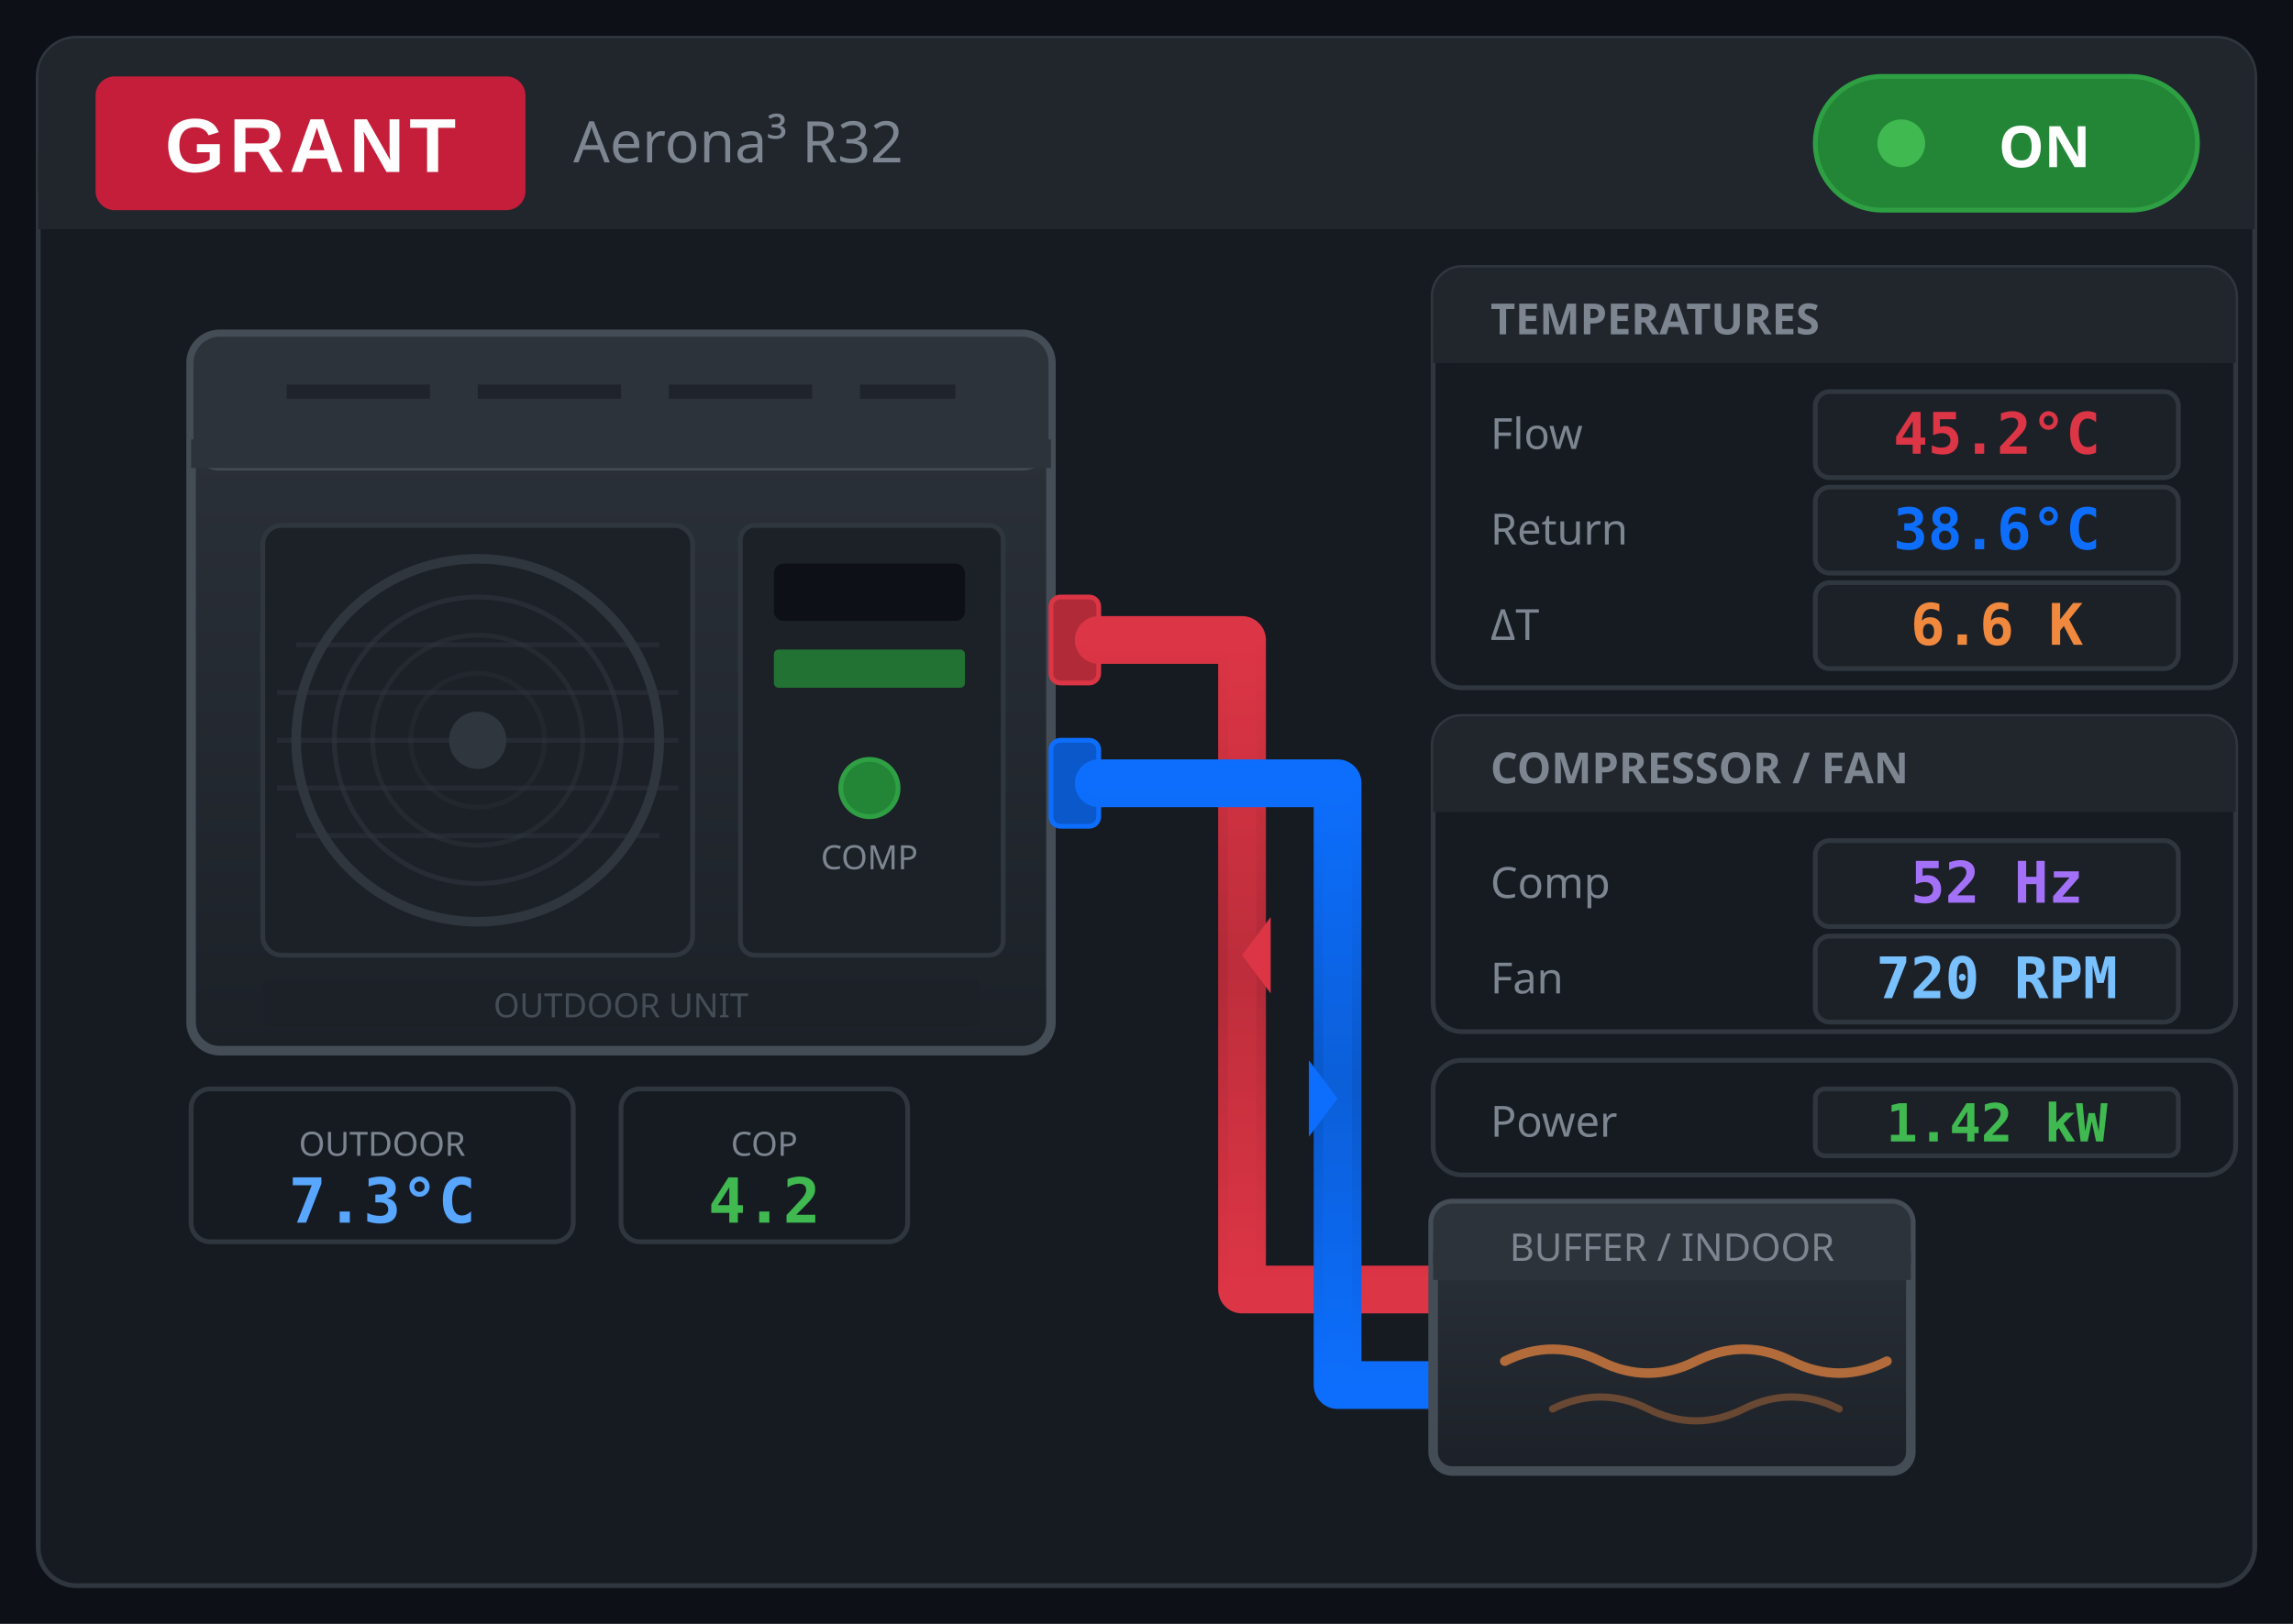
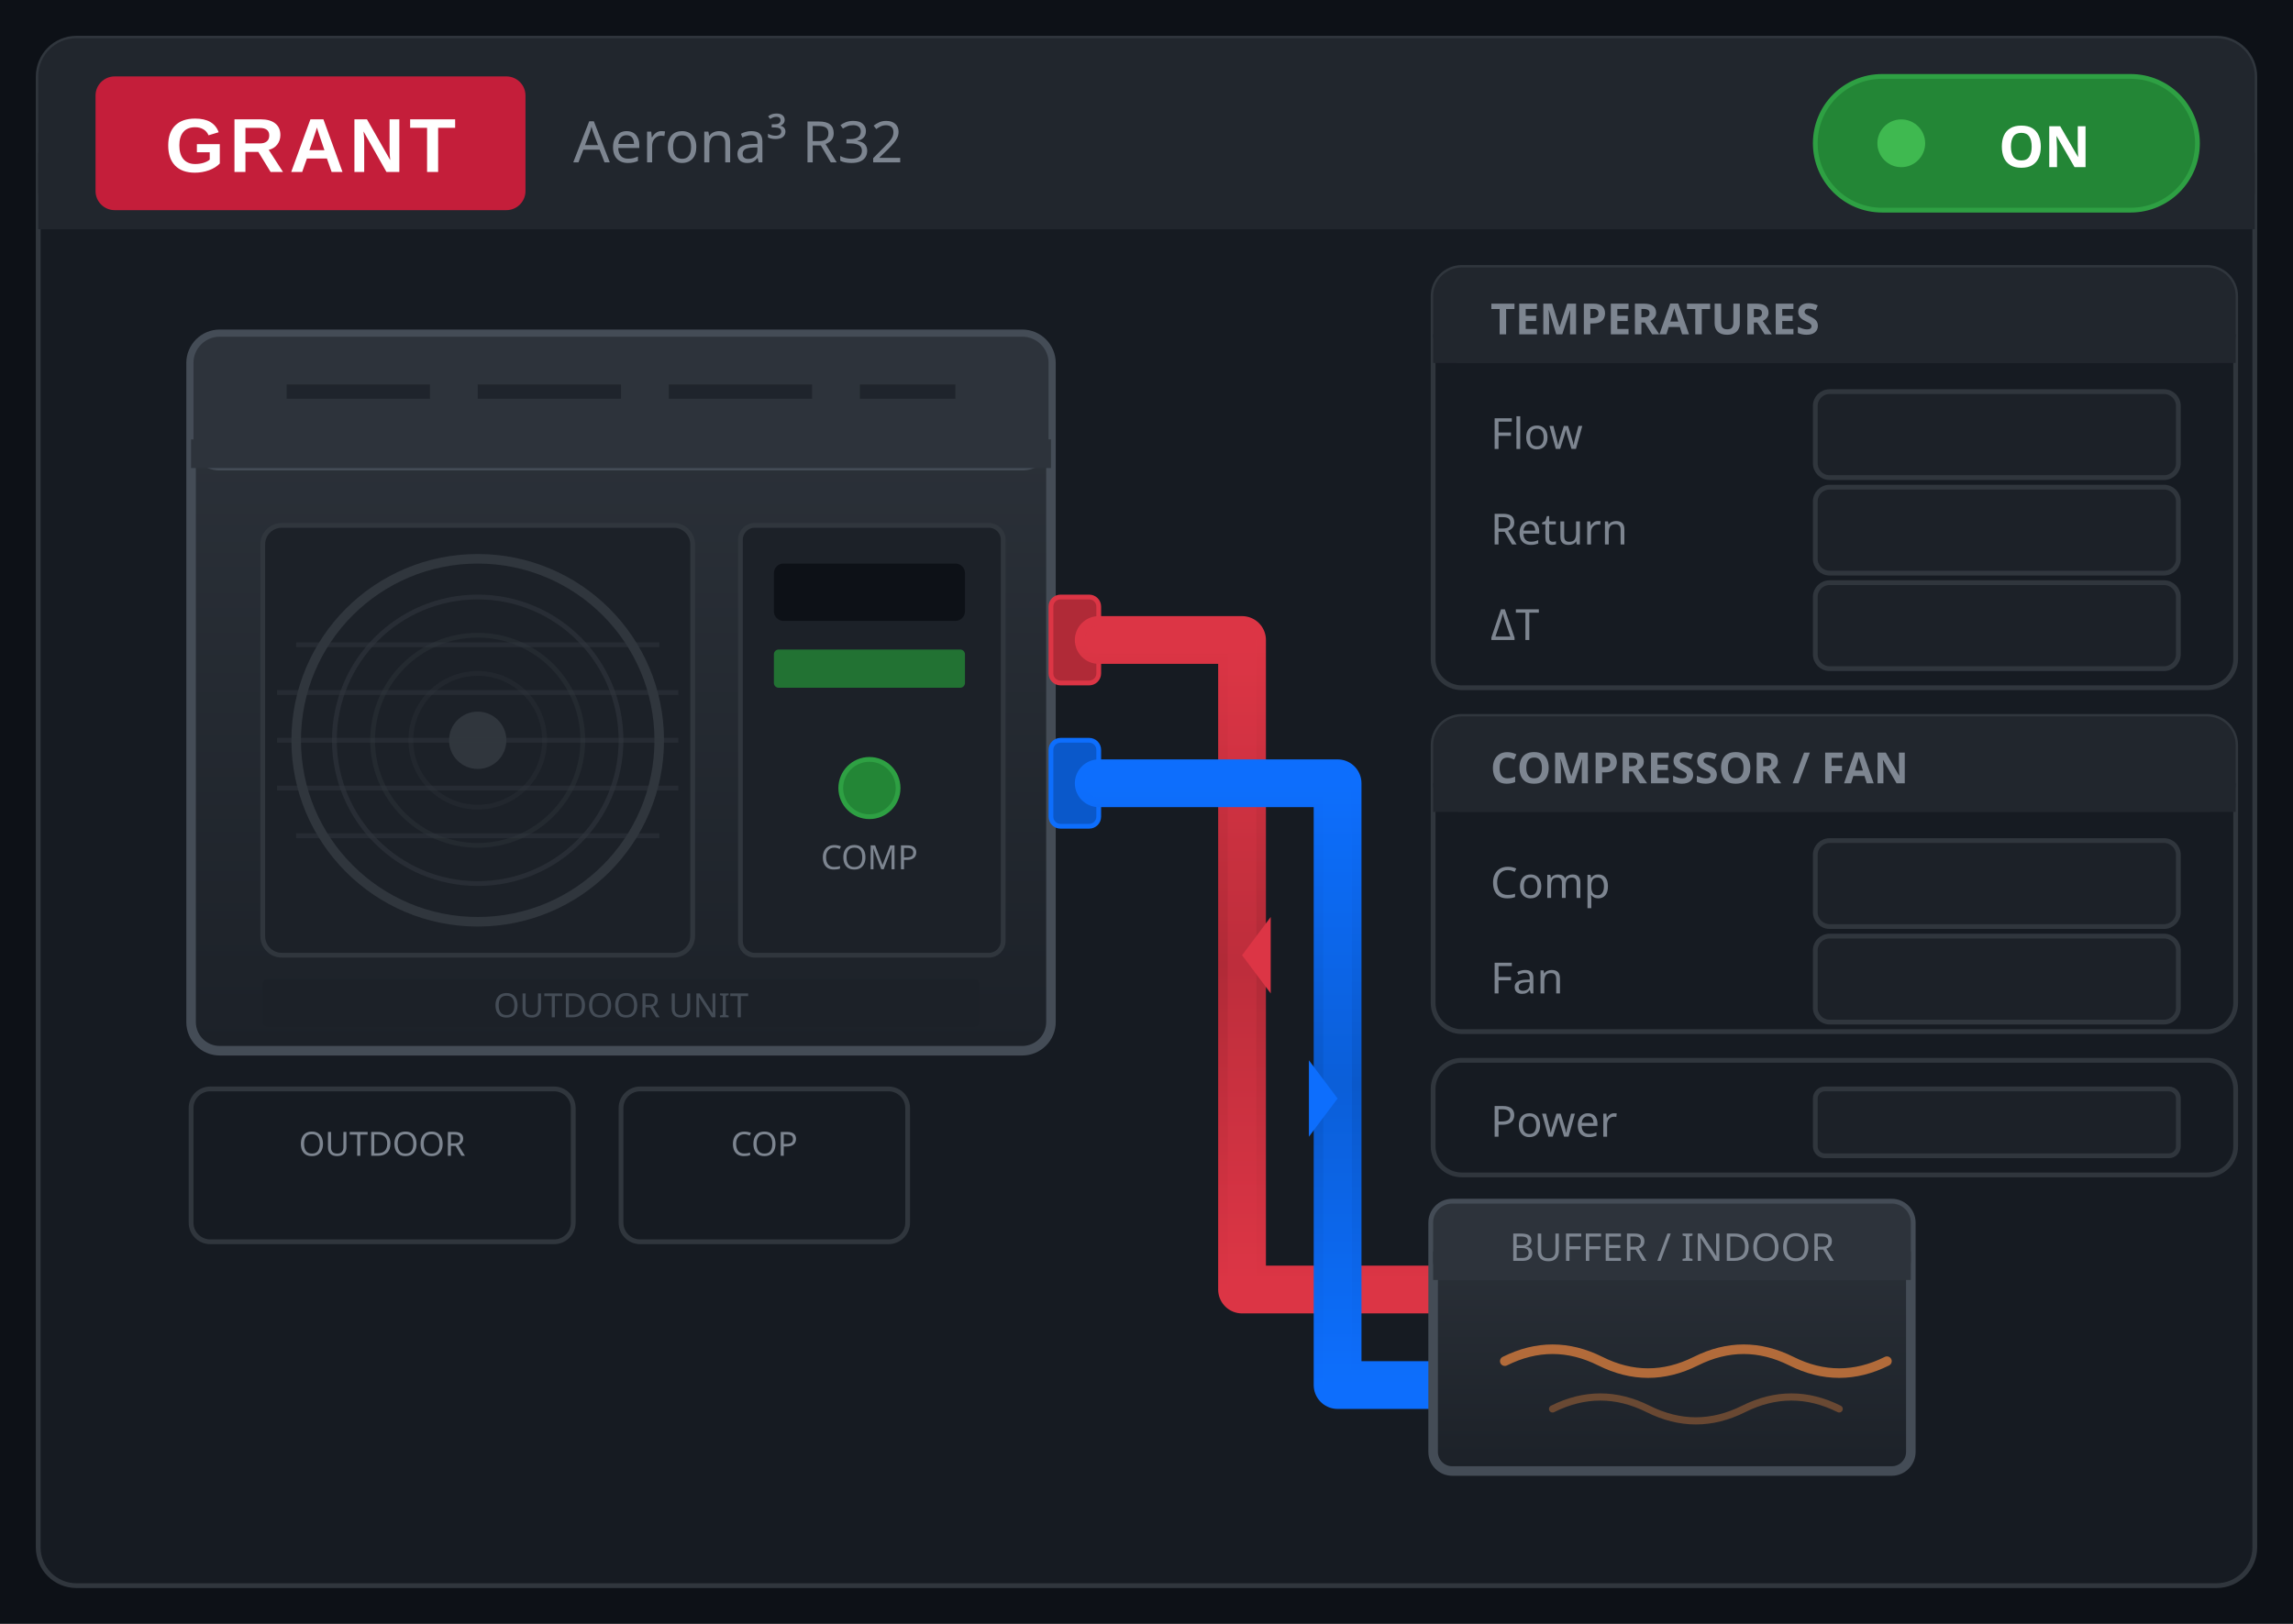
<svg xmlns="http://www.w3.org/2000/svg" viewBox="0 0 480 340" style="background:#0d1117">
  <defs>
    <linearGradient id="hotPipe" x1="0%" y1="0%" x2="0%" y2="100%">
      <stop offset="0%" stop-color="#dc3545" />
      <stop offset="50%" stop-color="#b02a37" />
      <stop offset="100%" stop-color="#dc3545" />
    </linearGradient>
    <linearGradient id="coldPipe" x1="0%" y1="0%" x2="0%" y2="100%">
      <stop offset="0%" stop-color="#0d6efd" />
      <stop offset="50%" stop-color="#0a58ca" />
      <stop offset="100%" stop-color="#0d6efd" />
    </linearGradient>
    <linearGradient id="unitBody" x1="0%" y1="0%" x2="0%" y2="100%">
      <stop offset="0%" stop-color="#2d333b" />
      <stop offset="100%" stop-color="#1c2128" />
    </linearGradient>
  </defs>
  <rect x="0" y="0" width="480" height="340" fill="#0d1117" />
  <rect x="8" y="8" width="464" height="324" rx="8" fill="#161b22" stroke="#30363d" stroke-width="1" />
  <rect x="8" y="8" width="464" height="40" rx="8" fill="#21262d" />
  <rect x="8" y="32" width="464" height="16" fill="#21262d" />
  <g id="grant_logo" transform="translate(20, 16)">
    <rect x="0" y="0" width="90" height="28" rx="4" fill="#c41e3a" />
    <text x="45" y="20" text-anchor="middle" fill="#ffffff" font-family="Arial Black, Arial, sans-serif" font-size="16" font-weight="900" letter-spacing="1">GRANT</text>
  </g>
  <text id="model_number" x="120" y="34" fill="#7d8590" font-family="system-ui, sans-serif" font-size="12" font-weight="500">Aerona³ R32</text>
  <g id="power_status" transform="translate(380, 16)">
    <rect id="status_badge" x="0" y="0" width="80" height="28" rx="14" fill="#238636" stroke="#2ea043" stroke-width="1" />
    <circle id="status_led" cx="18" cy="14" r="5" fill="#3fb950" />
    <text id="status_text" x="48" y="19" text-anchor="middle" fill="#ffffff" font-family="system-ui, sans-serif" font-size="12" font-weight="600">ON</text>
  </g>
  <g id="heat_pump_unit">
    <rect x="40" y="70" width="180" height="150" rx="6" fill="url(#unitBody)" stroke="#444c56" stroke-width="2" />
    <rect x="40" y="70" width="180" height="28" rx="6" fill="#2d333b" stroke="#444c56" stroke-width="1" />
    <rect x="40" y="92" width="180" height="6" fill="#2d333b" />
    <g stroke="#1c2128" stroke-width="3" opacity="0.8">
      <line x1="60" y1="82" x2="90" y2="82" />
      <line x1="100" y1="82" x2="130" y2="82" />
      <line x1="140" y1="82" x2="170" y2="82" />
      <line x1="180" y1="82" x2="200" y2="82" />
    </g>
    <rect x="55" y="110" width="90" height="90" rx="4" fill="#1c2128" stroke="#30363d" stroke-width="1" />
    <circle cx="100" cy="155" r="38" fill="none" stroke="#30363d" stroke-width="2" />
    <circle cx="100" cy="155" r="30" fill="none" stroke="#30363d" stroke-width="1" opacity="0.6" />
    <circle cx="100" cy="155" r="22" fill="none" stroke="#30363d" stroke-width="1" opacity="0.4" />
    <circle cx="100" cy="155" r="14" fill="none" stroke="#30363d" stroke-width="1" opacity="0.3" />
    <circle cx="100" cy="155" r="6" fill="#30363d" />
    <g stroke="#30363d" stroke-width="1" opacity="0.5">
      <line x1="62" y1="135" x2="138" y2="135" />
      <line x1="58" y1="145" x2="142" y2="145" />
      <line x1="58" y1="155" x2="142" y2="155" />
      <line x1="58" y1="165" x2="142" y2="165" />
      <line x1="62" y1="175" x2="138" y2="175" />
    </g>
    <rect x="155" y="110" width="55" height="90" rx="3" fill="#1c2128" stroke="#30363d" stroke-width="1" />
    <rect x="162" y="118" width="40" height="12" rx="2" fill="#0d1117" />
    <rect x="162" y="136" width="40" height="8" rx="1" fill="#238636" opacity="0.8" />
    <circle id="comp_led" cx="182" cy="165" r="6" fill="#238636" stroke="#2ea043" stroke-width="1" />
    <text x="182" y="182" text-anchor="middle" fill="#7d8590" font-family="system-ui, sans-serif" font-size="7">COMP</text>
    <rect x="55" y="205" width="150" height="10" rx="1" fill="#1c2128" />
    <text x="130" y="213" text-anchor="middle" fill="#444c56" font-family="system-ui, sans-serif" font-size="7">OUTDOOR UNIT</text>
    <rect x="220" y="125" width="10" height="18" rx="2" fill="#b02a37" stroke="#dc3545" stroke-width="1" />
    <rect x="220" y="155" width="10" height="18" rx="2" fill="#0a58ca" stroke="#0d6efd" stroke-width="1" />
  </g>
  <path d="M230 134 L260 134 L260 270 L300 270" fill="none" stroke="url(#hotPipe)" stroke-width="10" stroke-linecap="round" stroke-linejoin="round" />
  <path d="M230 134 L260 134 L260 270 L300 270" fill="none" stroke="#dc3545" stroke-width="6" stroke-linecap="round" stroke-linejoin="round" opacity="0.3" />
  <path d="M230 164 L280 164 L280 290 L300 290" fill="none" stroke="url(#coldPipe)" stroke-width="10" stroke-linecap="round" stroke-linejoin="round" />
  <path d="M230 164 L280 164 L280 290 L300 290" fill="none" stroke="#0d6efd" stroke-width="6" stroke-linecap="round" stroke-linejoin="round" opacity="0.3" />
  <polygon points="260,200 266,192 266,208" fill="#dc3545" />
  <polygon points="280,230 274,222 274,238" fill="#0d6efd" />
  <g id="indoor_unit">
    <rect x="300" y="252" width="100" height="56" rx="4" fill="url(#unitBody)" stroke="#444c56" stroke-width="2" />
    <rect x="300" y="252" width="100" height="16" rx="4" fill="#2d333b" />
    <rect x="300" y="262" width="100" height="6" fill="#2d333b" />
    <text x="350" y="264" text-anchor="middle" fill="#7d8590" font-family="system-ui, sans-serif" font-size="8" font-weight="500">BUFFER / INDOOR</text>
    <g id="heat_waves" opacity="0.7">
      <path d="M315 285 Q325 280 335 285 Q345 290 355 285 Q365 280 375 285 Q385 290 395 285" fill="none" stroke="#f0883e" stroke-width="2" stroke-linecap="round" />
      <path d="M325 295 Q335 290 345 295 Q355 300 365 295 Q375 290 385 295" fill="none" stroke="#f0883e" stroke-width="1.5" stroke-linecap="round" opacity="0.5" />
    </g>
  </g>
  <g id="temp_panel">
    <rect x="300" y="56" width="168" height="88" rx="6" fill="#161b22" stroke="#30363d" stroke-width="1" />
    <rect x="300" y="56" width="168" height="20" rx="6" fill="#21262d" />
    <rect x="300" y="70" width="168" height="6" fill="#21262d" />
    <text x="312" y="70" fill="#7d8590" font-family="system-ui, sans-serif" font-size="9" font-weight="600">TEMPERATURES</text>
    <text x="312" y="94" fill="#7d8590" font-family="system-ui, sans-serif" font-size="9">Flow</text>
    <rect id="flow_temp_bg" x="380" y="82" width="76" height="18" rx="3" fill="#1c2128" stroke="#30363d" stroke-width="1" />
-     <text id="flow_temp" x="418" y="95" text-anchor="middle" fill="#dc3545" font-family="monospace" font-size="12" font-weight="600">45.2°C</text>
+     <text id="flow_temp" x="418" y="95" text-anchor="middle" fill="#dc3545" font-family="monospace" font-size="12" font-weight="600" />
    <text x="312" y="114" fill="#7d8590" font-family="system-ui, sans-serif" font-size="9">Return</text>
    <rect id="return_temp_bg" x="380" y="102" width="76" height="18" rx="3" fill="#1c2128" stroke="#30363d" stroke-width="1" />
-     <text id="return_temp" x="418" y="115" text-anchor="middle" fill="#0d6efd" font-family="monospace" font-size="12" font-weight="600">38.6°C</text>
+     <text id="return_temp" x="418" y="115" text-anchor="middle" fill="#0d6efd" font-family="monospace" font-size="12" font-weight="600" />
    <text x="312" y="134" fill="#7d8590" font-family="system-ui, sans-serif" font-size="9">ΔT</text>
    <rect id="delta_t_bg" x="380" y="122" width="76" height="18" rx="3" fill="#1c2128" stroke="#30363d" stroke-width="1" />
-     <text id="delta_t" x="418" y="135" text-anchor="middle" fill="#f0883e" font-family="monospace" font-size="12" font-weight="600">6.6 K</text>
+     <text id="delta_t" x="418" y="135" text-anchor="middle" fill="#f0883e" font-family="monospace" font-size="12" font-weight="600" />
  </g>
  <g id="speed_panel">
    <rect x="300" y="150" width="168" height="66" rx="6" fill="#161b22" stroke="#30363d" stroke-width="1" />
    <rect x="300" y="150" width="168" height="20" rx="6" fill="#21262d" />
    <rect x="300" y="164" width="168" height="6" fill="#21262d" />
    <text x="312" y="164" fill="#7d8590" font-family="system-ui, sans-serif" font-size="9" font-weight="600">COMPRESSOR / FAN</text>
    <text x="312" y="188" fill="#7d8590" font-family="system-ui, sans-serif" font-size="9">Comp</text>
    <rect id="comp_hz_bg" x="380" y="176" width="76" height="18" rx="3" fill="#1c2128" stroke="#30363d" stroke-width="1" />
-     <text id="comp_hz" x="418" y="189" text-anchor="middle" fill="#a371f7" font-family="monospace" font-size="12" font-weight="600">52 Hz</text>
+     <text id="comp_hz" x="418" y="189" text-anchor="middle" fill="#a371f7" font-family="monospace" font-size="12" font-weight="600" />
    <text x="312" y="208" fill="#7d8590" font-family="system-ui, sans-serif" font-size="9">Fan</text>
    <rect id="fan_rpm_bg" x="380" y="196" width="76" height="18" rx="3" fill="#1c2128" stroke="#30363d" stroke-width="1" />
-     <text id="fan_rpm" x="418" y="209" text-anchor="middle" fill="#79c0ff" font-family="monospace" font-size="12" font-weight="600">720 RPM</text>
+     <text id="fan_rpm" x="418" y="209" text-anchor="middle" fill="#79c0ff" font-family="monospace" font-size="12" font-weight="600" />
  </g>
  <g id="power_panel">
    <rect x="300" y="222" width="168" height="24" rx="6" fill="#161b22" stroke="#30363d" stroke-width="1" />
    <text x="312" y="238" fill="#7d8590" font-family="system-ui, sans-serif" font-size="9">Power</text>
    <rect id="power_bg" x="380" y="228" width="76" height="14" rx="2" fill="#1c2128" stroke="#30363d" stroke-width="1" />
-     <text id="power" x="418" y="239" text-anchor="middle" fill="#3fb950" font-family="monospace" font-size="11" font-weight="600">1.42 kW</text>
+     <text id="power" x="418" y="239" text-anchor="middle" fill="#3fb950" font-family="monospace" font-size="11" font-weight="600" />
  </g>
  <g id="bottom_info">
    <rect x="40" y="228" width="80" height="32" rx="4" fill="#161b22" stroke="#30363d" stroke-width="1" />
    <text x="80" y="242" text-anchor="middle" fill="#7d8590" font-family="system-ui, sans-serif" font-size="7">OUTDOOR</text>
-     <text id="outdoor_temp" x="80" y="256" text-anchor="middle" fill="#58a6ff" font-family="monospace" font-size="13" font-weight="600">7.3°C</text>
+     <text id="outdoor_temp" x="80" y="256" text-anchor="middle" fill="#58a6ff" font-family="monospace" font-size="13" font-weight="600" />
    <rect x="130" y="228" width="60" height="32" rx="4" fill="#161b22" stroke="#30363d" stroke-width="1" />
    <text x="160" y="242" text-anchor="middle" fill="#7d8590" font-family="system-ui, sans-serif" font-size="7">COP</text>
-     <text id="cop" x="160" y="256" text-anchor="middle" fill="#3fb950" font-family="monospace" font-size="13" font-weight="600">4.2</text>
+     <text id="cop" x="160" y="256" text-anchor="middle" fill="#3fb950" font-family="monospace" font-size="13" font-weight="600" />
  </g>
</svg>
